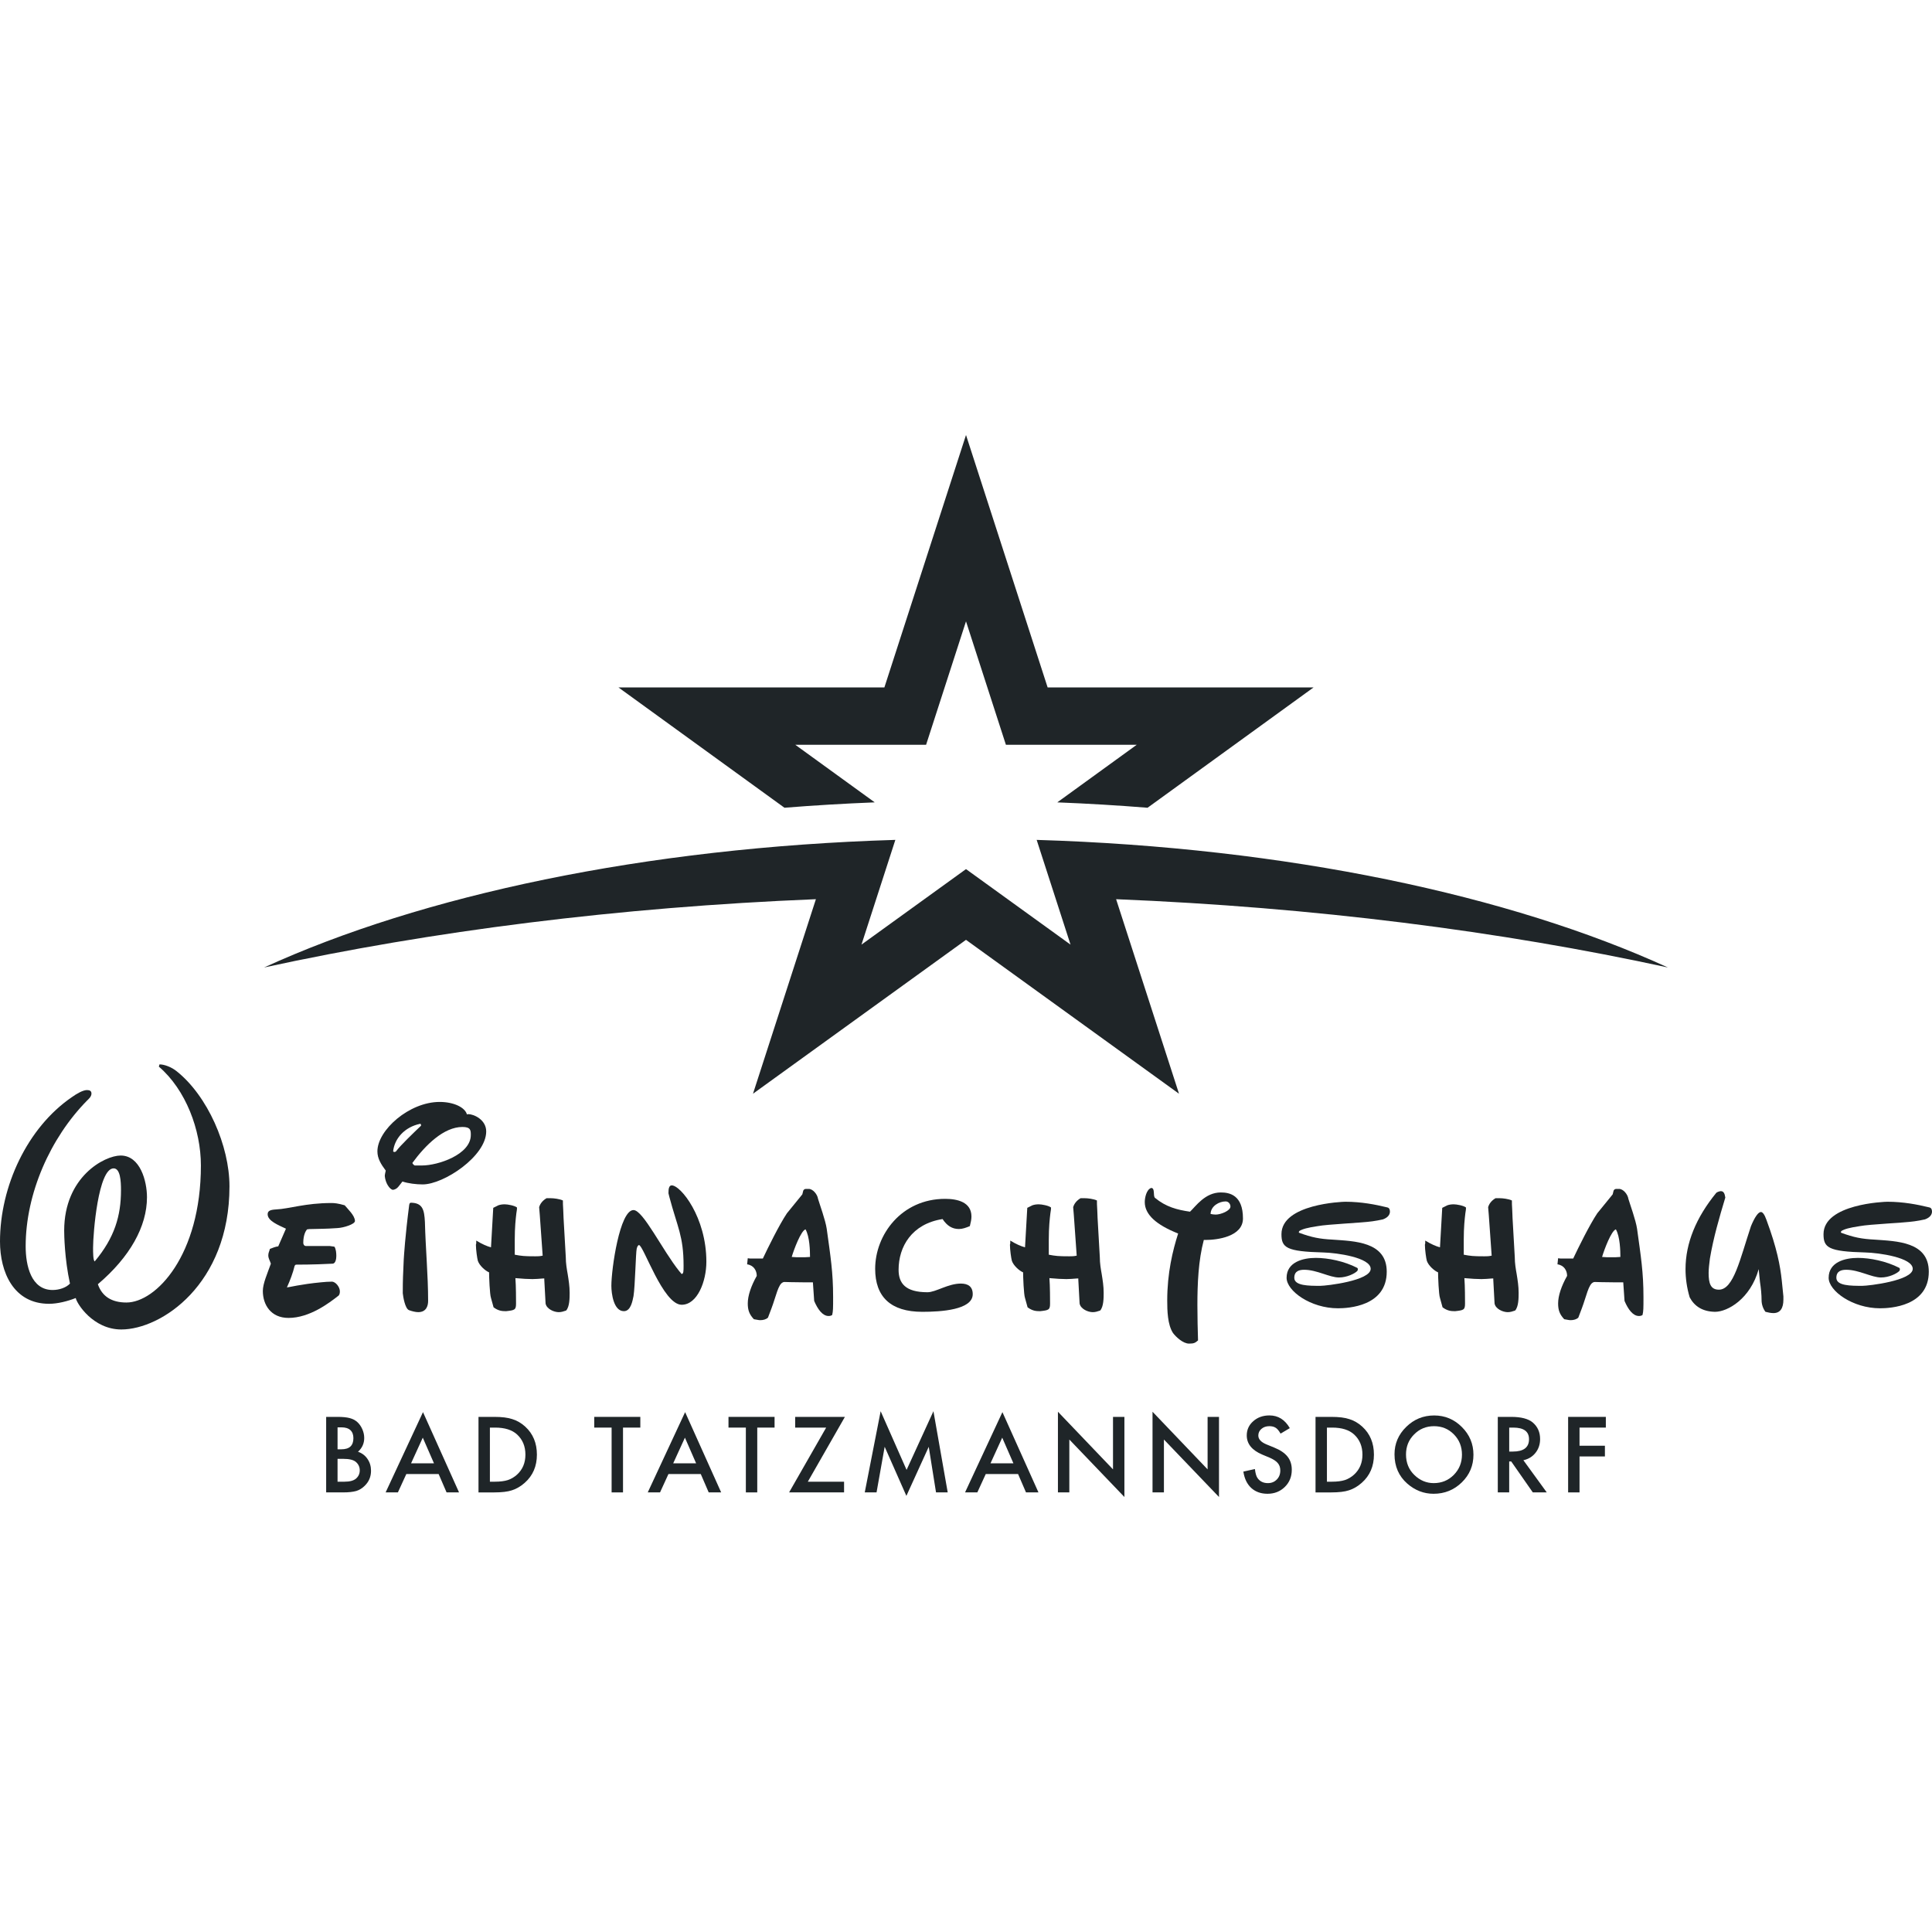
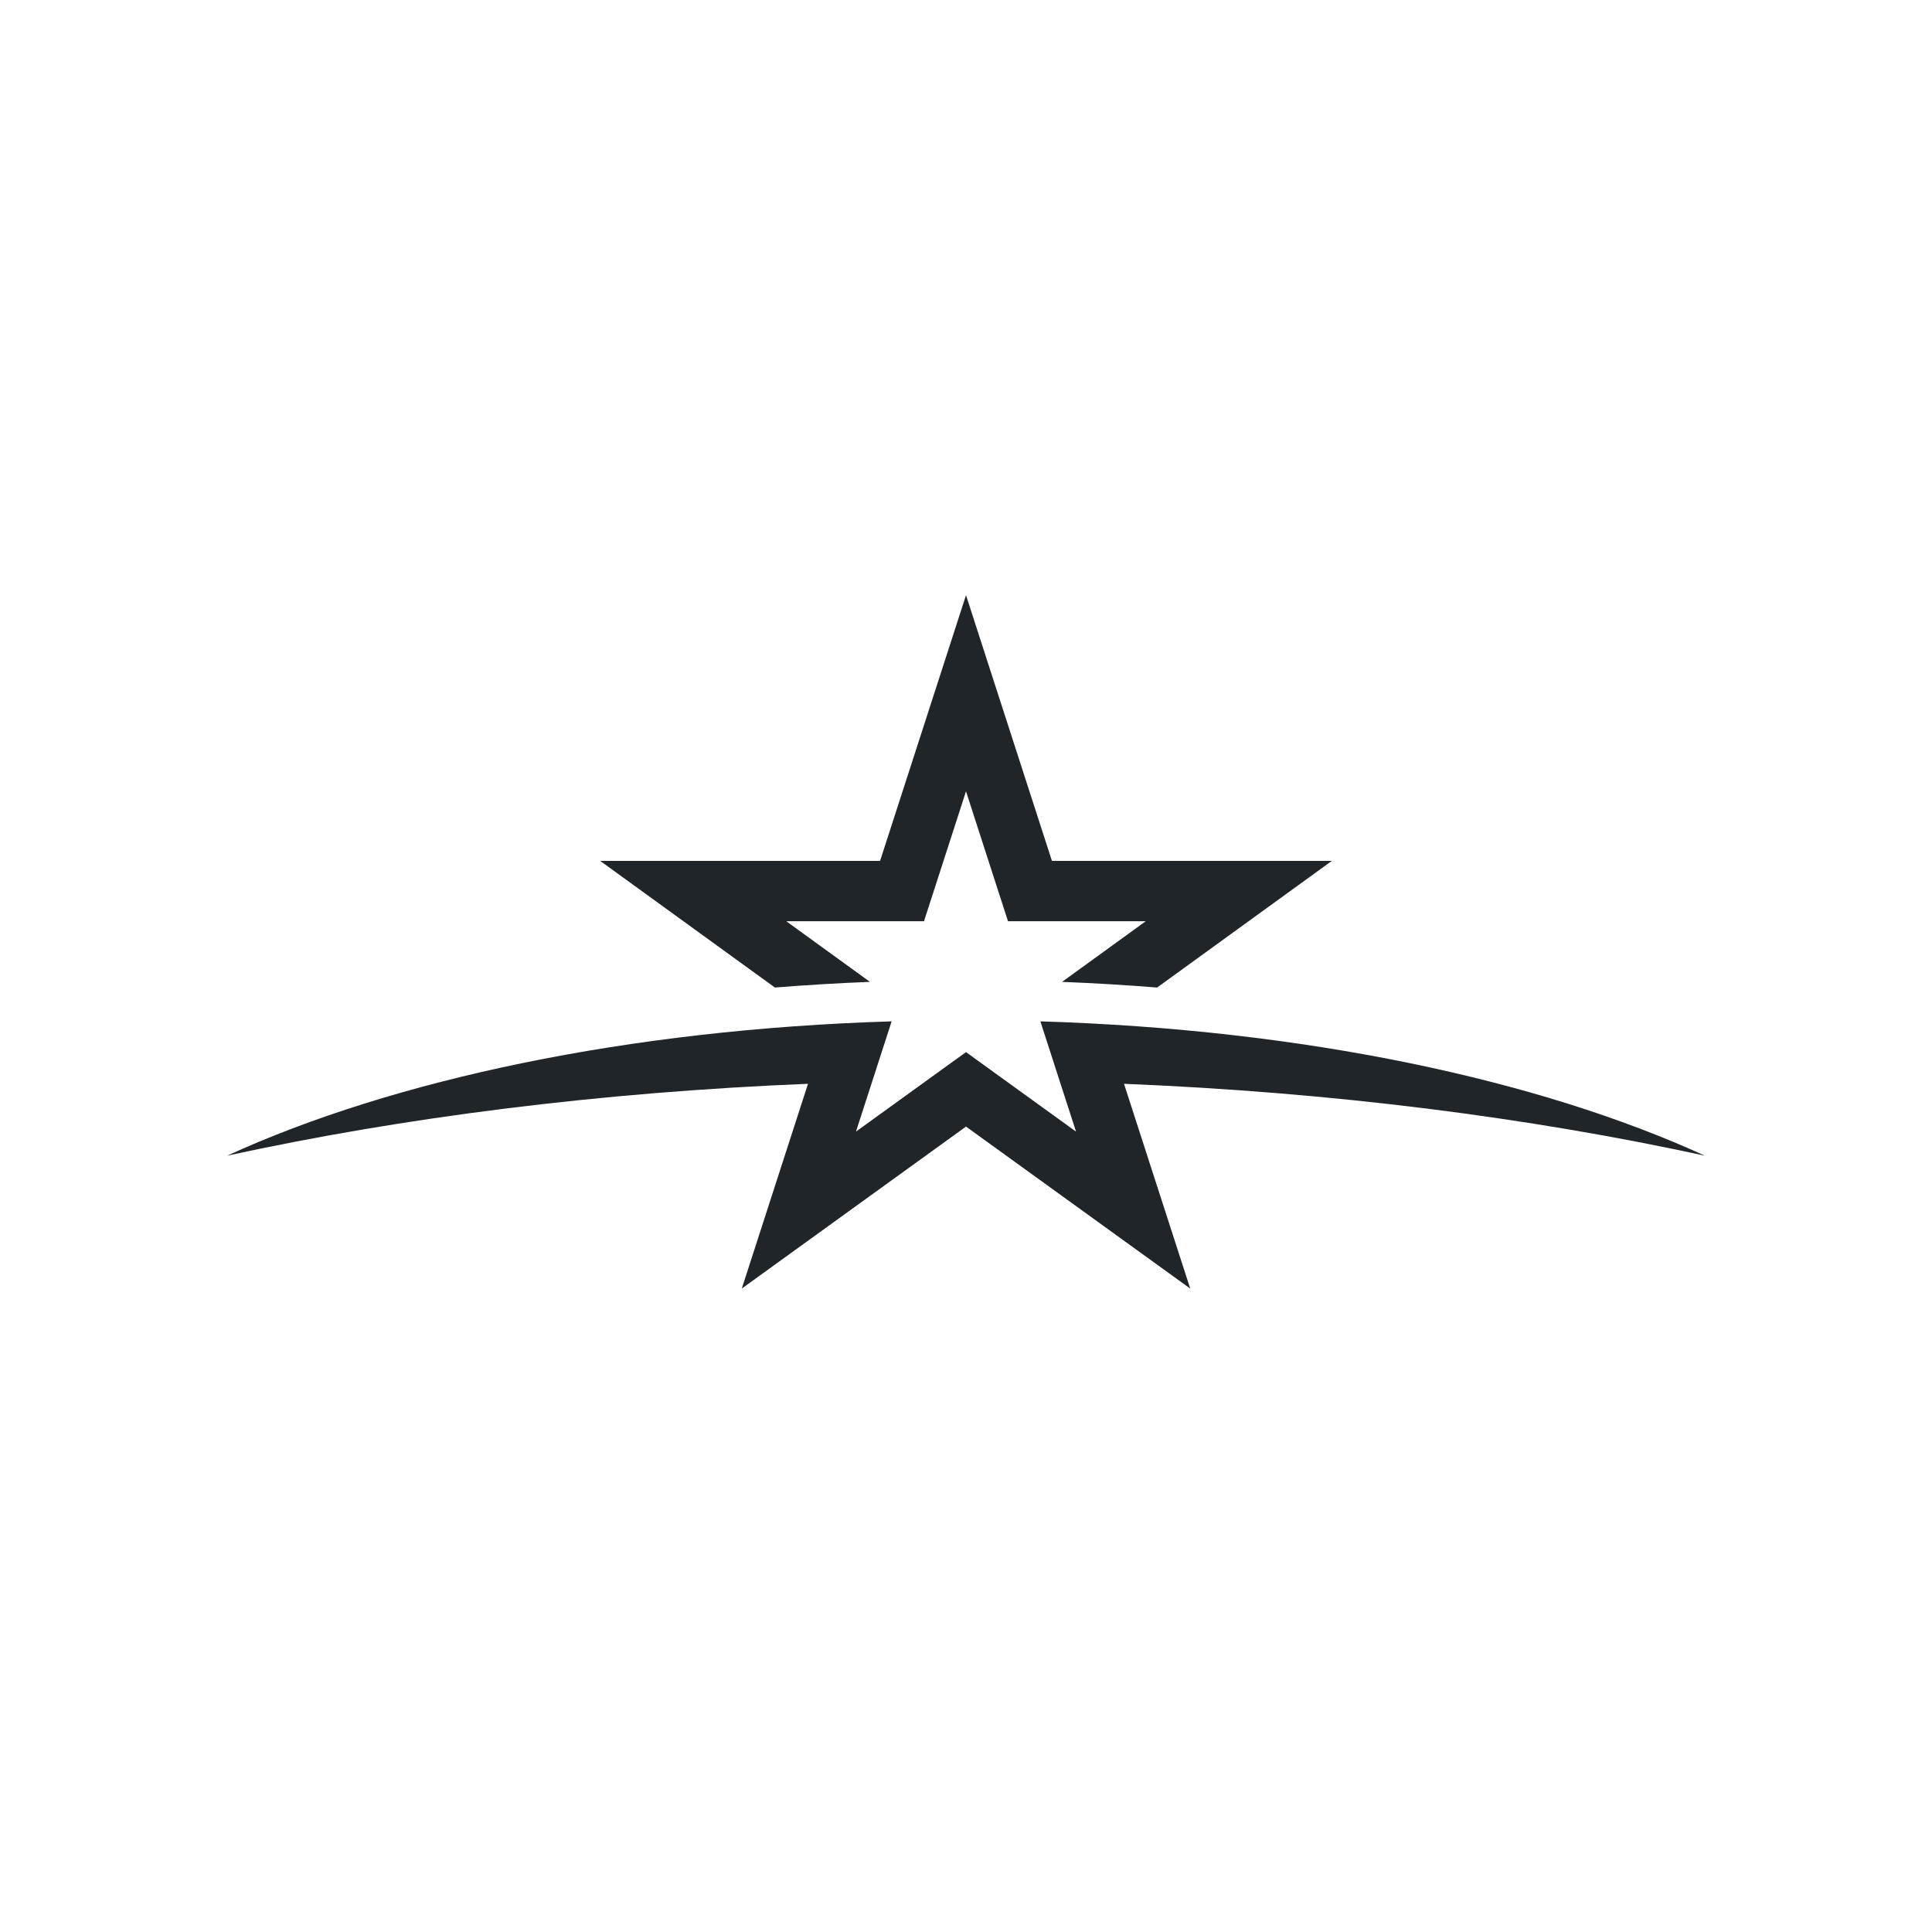
- <svg xmlns="http://www.w3.org/2000/svg" data-bbox="150 600.31 2000 1099.38" viewBox="150 150 2000 2000" data-type="color">
-   <g>
-     <rect x="150" y="150" width="2000" height="2000" fill="#ffffff" />
-     <path d="m1244.48 980.61 82.26-59.62h-135.43L1150 793.22l-41.31 127.76H973.26l82.26 59.62c-31.62 1.25-62.79 3.12-93.45 5.57L790.23 861.63h275.28l84.5-261.32 84.5 261.32h275.28l-171.84 124.55c-30.68-2.46-61.85-4.33-93.47-5.57z" fill="#1f2528" data-color="1" />
-     <path d="M423.37 1151.53c163.41-74.79 394.36-124.21 653.49-132.09l-6.31 19.5-28.76 88.93 108.21-78.18 108.21 78.18-15.87-49.07-19.19-59.35c259.12 7.88 490.08 57.3 653.48 132.09-173.52-37.73-366.55-62.35-571.24-70.69l65.12 201.38L1150 1122.92l-220.5 159.3 65.12-201.38c-204.71 8.34-397.73 32.96-571.25 70.69z" fill="#1f2528" data-color="1" />
-     <path d="m1262.09 975.31 83.3-60.38h-149.68L1150 773.56l-45.72 141.37H954.61l83.31 60.38c-24.78 1.16-49.62 2.72-74.1 4.66l-154.94-112.3h261.02l80.1-247.7 80.1 247.7h261.02l-154.94 112.3c-24.47-1.93-49.31-3.5-74.09-4.66z" fill="#1f2528" data-color="1" />
-     <path d="M994.37 1074.79c-178.76 7.28-350.62 26.89-511.84 58.36 69.2-26.85 147.26-49.26 232.9-66.84 110.69-22.71 229.41-36.35 353.02-40.56l-38.11 117.83 119.66-86.44 119.66 86.44-38.1-117.83c123.61 4.2 242.33 17.84 353.02 40.56 85.64 17.57 163.7 39.99 232.9 66.84-161.22-31.47-333.08-51.08-511.84-58.36l-8.67-.35 62.1 192.05L1150 1115.45l-209.06 151.03 62.1-192.05-8.67.36z" fill="#1f2528" data-color="1" />
-     <path d="M315.12 1251.85c5.32 0 12.62 2.99 17.61 6.98 32.23 25.58 54.82 77.41 54.82 119.27 0 101.66-70.77 148.17-111.96 148.17-29.24 0-46.18-26.91-47.18-32.56-8.31 3.32-18.94 5.98-27.58 5.98-36.88 0-50.83-32.89-50.83-64.45 0-57.14 28.24-117.94 74.42-149.5 4.65-3.32 11.3-7.31 15.61-7.31 2.99 0 4.65 1 4.65 3.65 0 3.32-3.32 5.98-4.65 7.31-37.87 38.54-63.46 96.01-63.46 150.83 0 19.93 5.65 45.18 27.91 45.18 6.64 0 13.95-2.33 17.94-6.64-5.65-25.91-5.98-50.83-5.98-54.82 0-55.81 41.86-77.74 58.47-77.74 20.27 0 27.24 26.58 27.24 43.19 0 30.23-17.61 61.79-50.83 90.03 4.32 12.62 14.29 18.94 29.57 18.94 30.57 0 77.08-48.84 77.08-141.86 0-36.88-15.61-78.41-43.52-102.33l.67-2.32zm-39.87 130.23c0-9.3-.66-22.59-7.64-22.59-15.95 0-21.26 67.44-21.26 82.06 0 4.98 0 12.96 1.66 14.29 20.6-24.59 27.24-47.18 27.24-73.76z" fill="#1f2528" data-color="1" />
-     <path d="M499.83 1491.72c-8.97 6.98-29.24 22.59-51.16 22.59-18.27 0-26.58-13.62-26.58-27.91 0-7.64 4.65-17.94 8.31-28.24-1-3.32-2.66-5.32-2.66-8.64 0-2.66 1-3.99 1.66-6.65 2.66-1 5.65-2.33 8.64-2.66l7.97-18.27c-7.64-3.66-18.94-7.97-18.94-14.95 0-3.66 2.99-4.65 8.64-4.98 13.95-.66 30.23-6.64 57.48-6.64 2.99 0 6.64.33 13.62 2.33 2.99 3.66 10.63 10.63 10.63 16.28 0 3.32-11.63 6.98-17.94 7.31-14.29 1-17.61.66-26.58 1-1.66 0-3.32 0-4.98.33-1.33 1.33-3.99 5.65-3.99 13.95 0 1.33.66 3.32 2.99 3.32h24.58l4.65.66c1.66 2.33 1.99 6.64 1.99 9.63 0 2.66-.66 7.64-3.65 7.97-5.98.33-20.93 1-37.54 1-.66 0-1.33 0-1.99 1.33-1.66 6.98-4.65 14.95-7.97 22.26 1.66 0 14.29-3.32 35.55-5.32 3.32-.33 7.64-.66 10.96-.66 3.99 0 8.31 5.65 8.31 9.97 0 2-.33 3.99-2 4.99z" fill="#1f2528" data-color="1" />
-     <path d="M634.72 1303.34c5.65 0 18.6 5.65 18.6 17.94 0 25.58-43.85 54.82-65.78 54.82-6.64 0-14.95-1-20.93-2.99-3.65 4.32-4.98 7.97-9.97 8.64-3.32-.66-7.64-6.98-8.31-14.29 0-1.66.66-3.99 1-5.65-4.98-6.65-8.64-12.62-8.64-19.93 0-21.93 32.89-51.16 64.45-51.16 14.62 0 26.25 5.65 28.24 12.96.34-.01.67-.34 1.34-.34zm-76.42 39.2c.66 0 1.33-.33 1.66-.66 4.32-5.98 18.27-19.27 25.91-26.58v-.33c0-.33 0-1-.66-1.66-16.61 3.32-26.91 15.61-28.24 28.57.34.33.67.66 1.33.66zm31.57 72.43c.66 26.91 3.32 55.15 3.32 81.73 0 5.32-1.99 11.63-10.3 11.63-2.66 0-6.64-1-9.3-1.99-4.32-1.33-6.31-14.29-6.64-17.61 0-16.94.33-17.28 1-34.88.33-4.65 1.33-22.92 5.65-56.48.33-1.66.66-2.33 1.99-2.33 11.95.33 13.61 7.31 14.28 19.93zm-10.3-58.47h7.31c16.61 0 50.5-11.3 50.5-31.56 0-4.65 0-8.31-8.64-8.31-19.27 0-38.21 18.6-51.83 37.21 0 .66 1.66 2.66 2.66 2.66z" fill="#1f2528" data-color="1" />
-     <path d="M715.78 1390.39h4.65c2.66 0 8.64.66 12.29 2.33 0 1.99 0 5.65.33 9.64 0 2.33.33 5.32.33 8.31l2.33 40.86c0 6.31 1 11.96 1.99 17.61 1 6.31 1.99 12.29 1.99 19.27 0 4.98 0 14.29-3.65 18.27-2.99 1-4.98 1.66-7.64 1.66-4.98 0-12.62-3.32-13.62-8.97l-1.33-24.59v-1.33h-1c-4.32.33-7.97.66-11.3.66-4.65 0-9.97-.33-17.61-1 .66 7.97.66 22.92.66 26.25 0 6.64-1.33 6.98-10.3 7.97-4.32 0-7.97-.33-12.96-3.99l-2.66-9.63c-1.33-3.65-1.99-22.26-1.99-26.58-3.99-1.66-9.97-6.98-11.63-11.96-.66-2.33-1.99-11.29-1.99-16.61 0-.66.33-1 .33-1.33v-2.99c5.98 3.65 11.3 5.98 15.28 6.98l2.33-40.86 5.32-2.66c1.99-.66 3.99-1 6.64-1 2.99 0 10.3 1.33 12.62 3.32 0 2.66-.33 3.32-.66 5.98-.66 5.65-1.66 13.95-1.66 27.58v15.28c6.98 1.33 9.97 1.66 21.26 1.66 2.99 0 4.32 0 7.64-.66l-2.99-42.19-.66-7.97c1.01-3.67 3.67-6.99 7.66-9.31z" fill="#1f2528" data-color="1" />
-     <path d="M842.03 1384.07c0-2.66.33-6.98 3.32-6.98 9.3 0 35.88 32.89 35.88 79.07 0 20.27-9.3 44.52-25.58 44.52-19.27 0-39.54-61.8-44.19-61.8-.66 0-1.66 1-2.33 3.66-1 3.99-1.66 38.87-3.32 49.17-1 4.65-2.66 15.61-9.97 15.61-10.63 0-12.96-18.27-12.96-26.25 0-17.28 8.64-78.41 22.92-78.41 9.97 0 29.9 41.53 47.51 63.46 1.33 1.33 1.99 2.66 2.33 2.66 1.99 0 1.99-2.99 1.99-8.64 0-30.57-6.31-39.53-14.62-70.76l-1-3.99v-1.32z" fill="#1f2528" data-color="1" />
-     <path d="M985.21 1380.75h1.99c4.32 0 8.97 5.65 9.63 10.3 1.66 5.65 7.64 21.93 8.97 30.9 3.99 28.9 6.64 45.18 6.64 70.76 0 11.63 0 14.62-1 18.61-1 .66-2.33 1-3.65 1-6.31 0-11.3-6.98-14.95-15.61l-1.33-19.27h-10.63c-11.63 0-15.61-.33-18.27-.33-1 0-1.66 0-1.99.33-4.98 1.66-7.31 14.62-11.96 26.91l-3.65 9.63c-1.66 1.66-4.65 2.66-7.97 2.66-1.99 0-3.99-.66-6.64-1-4.65-4.98-6.31-9.3-6.31-16.28 0-7.97 3.32-17.94 9.3-28.57 0-5.32-2.99-10.96-9.97-11.96l.66-6.31c1.33.33 2.99.33 4.65.33h10.96c5.32-11.3 16.94-34.88 24.92-46.84l15.95-19.6 1-3.99c.99-1.67 1.99-1.67 3.65-1.67zm-6.31 70.77c2.99 0 6.64 0 9.63-.33 0-6.31-.33-20.93-4.65-28.57-4.65 1.33-11.96 20.6-14.29 28.57 3 .33 6.32.33 9.31.33z" fill="#1f2528" data-color="1" />
-     <path d="M1156.97 1489.72c0 16.28-32.89 18.27-52.16 18.27-32.89 0-48.84-15.61-48.84-44.52 0-35.22 27.24-72.43 72.43-72.43 12.62 0 27.24 3.32 27.24 18.27 0 2.99-.66 5.98-1.66 9.97-3.99 1.66-7.64 2.99-11.3 2.99-6.98 0-12.29-3.32-16.94-10.3-31.89 4.98-45.52 28.57-45.52 52.49 0 13.95 6.98 23.26 29.9 23.26 8.64 0 21.26-8.97 34.55-8.97 7.32.01 12.3 3 12.3 10.97z" fill="#1f2528" data-color="1" />
-     <path d="M1268.6 1390.39h4.65c2.66 0 8.64.66 12.29 2.33 0 1.99 0 5.65.33 9.64 0 2.33.33 5.32.33 8.31l2.33 40.86c0 6.31 1 11.96 1.99 17.61 1 6.31 1.99 12.29 1.99 19.27 0 4.98 0 14.29-3.65 18.27-2.99 1-4.98 1.66-7.64 1.66-4.98 0-12.62-3.32-13.62-8.97l-1.33-24.59v-1.33h-1c-4.32.33-7.97.66-11.3.66-4.65 0-9.97-.33-17.61-1 .66 7.97.66 22.92.66 26.25 0 6.64-1.33 6.98-10.3 7.97-4.32 0-7.97-.33-12.96-3.99l-2.66-9.63c-1.33-3.65-1.99-22.26-1.99-26.58-3.99-1.66-9.97-6.98-11.63-11.96-.67-2.33-1.99-11.29-1.99-16.61 0-.66.33-1 .33-1.33v-2.99c5.98 3.65 11.3 5.98 15.28 6.98l2.33-40.86 5.32-2.66c1.99-.66 3.99-1 6.65-1 2.99 0 10.3 1.33 12.62 3.32 0 2.66-.33 3.32-.66 5.98-.66 5.65-1.66 13.95-1.66 27.58v15.28c6.98 1.33 9.97 1.66 21.26 1.66 2.99 0 4.32 0 7.64-.66l-2.99-42.19-.66-7.97c1.01-3.67 3.67-6.99 7.65-9.31z" fill="#1f2528" data-color="1" />
-     <path d="M1380.9 1540.89c-6.31 0-13.62-6.98-16.61-10.96-5.65-8.64-5.98-23.26-5.98-33.55 0-28.57 5.65-51.83 11.3-69.44-22.59-8.97-34.55-19.6-34.55-32.56 0-4.32 1.66-12.96 6.64-14.62 4.32 0 1.66 8.31 3.99 10.3 11.3 9.3 22.59 12.29 36.21 14.29 5.98-5.65 15.61-19.93 31.89-19.93 8.97 0 22.92 2.66 22.92 26.91 0 18.94-26.91 22.26-38.54 22.26h-1.99c-5.65 21.26-6.64 45.52-6.64 67.44 0 12.96.33 25.58.66 36.55-2.99 2.64-4.32 3.31-9.3 3.31zm27.57-133.56c5.32 0 15.28-3.99 15.28-8.31 0-2.66-1.99-5.32-4.98-5.32-6.64 0-15.28 4.65-15.61 12.96 1.66.34 3.32.67 5.31.67z" fill="#1f2528" data-color="1" />
-     <path d="M1494.51 1425.6c0 .33.33.66.66.66 12.62 4.65 20.93 6.31 34.22 6.98 22.59 1.66 56.15 1.99 56.15 33.22 0 35.88-39.87 37.87-50.5 37.87-28.24 0-53.16-17.94-53.16-31.56 0-16.28 16.94-20.6 30.23-20.6 12.62 0 29.24 3.32 42.86 10.3.33.33.66.66.66 1.33 0 1-.33 1.66-.66 1.99-2.66 2.66-10.63 6.65-18.94 6.65-9.64 0-22.92-7.97-35.88-7.97-4.65 0-10.3 1-10.3 8.31 0 8.31 14.95 8.31 26.91 8.31 6.31 0 52.16-5.32 52.16-17.61 0-11.63-34.88-16.61-49.17-16.94-38.21-1-43.19-4.98-43.19-18.94 0-31.23 63.12-33.56 66.11-33.56 16.61 0 31.56 2.99 42.53 5.65 2.33.33 3.66 1.33 3.66 4.98-.33 3.99-3.66 6.31-7.31 7.64-2.66.66-8.31 1.66-10.96 1.99-11.63 1.66-45.85 2.99-56.48 4.98-10.96 1.66-15.61 2.99-18.94 4.98-.32.34-.66 1.01-.66 1.34z" fill="#1f2528" data-color="1" />
-     <path d="M1698.17 1390.39h4.65c2.66 0 8.64.66 12.29 2.33 0 1.99 0 5.65.33 9.64 0 2.33.33 5.32.33 8.31l2.33 40.86c0 6.31 1 11.96 1.99 17.61 1 6.31 1.99 12.29 1.99 19.27 0 4.98 0 14.29-3.65 18.27-2.99 1-4.98 1.66-7.64 1.66-4.98 0-12.62-3.32-13.62-8.97l-1.33-24.59v-1.33h-1c-4.32.33-7.97.66-11.3.66-4.65 0-9.97-.33-17.61-1 .66 7.97.66 22.92.66 26.25 0 6.64-1.33 6.98-10.3 7.97-4.32 0-7.97-.33-12.96-3.99l-2.66-9.63c-1.33-3.65-1.99-22.26-1.99-26.58-3.99-1.66-9.97-6.98-11.63-11.96-.66-2.33-1.99-11.29-1.99-16.61 0-.66.33-1 .33-1.33v-2.99c5.98 3.65 11.3 5.98 15.28 6.98l2.33-40.86 5.32-2.66c1.99-.66 3.99-1 6.65-1 2.99 0 10.3 1.33 12.62 3.32 0 2.66-.33 3.32-.66 5.98-.66 5.65-1.66 13.95-1.66 27.58v15.28c6.98 1.33 9.97 1.66 21.26 1.66 2.99 0 4.32 0 7.64-.66l-2.99-42.19-.66-7.97c1-3.67 3.66-6.99 7.65-9.31z" fill="#1f2528" data-color="1" />
-     <path d="M1824.08 1380.75h1.99c4.32 0 8.97 5.65 9.63 10.3 1.66 5.65 7.64 21.93 8.97 30.9 3.99 28.9 6.64 45.18 6.64 70.76 0 11.63 0 14.62-1 18.61-1 .66-2.33 1-3.65 1-6.31 0-11.3-6.98-14.95-15.61l-1.33-19.27h-10.63c-11.63 0-15.61-.33-18.27-.33-1 0-1.66 0-1.99.33-4.98 1.66-7.31 14.62-11.96 26.91l-3.65 9.63c-1.66 1.66-4.65 2.66-7.97 2.66-1.99 0-3.99-.66-6.64-1-4.65-4.98-6.31-9.3-6.31-16.28 0-7.97 3.32-17.94 9.3-28.57 0-5.32-2.99-10.96-9.97-11.96l.66-6.31c1.33.33 2.99.33 4.65.33h10.96c5.32-11.3 16.94-34.88 24.92-46.84l15.95-19.6 1-3.99c1-1.67 1.99-1.67 3.65-1.67zm-6.31 70.77c2.99 0 6.64 0 9.64-.33 0-6.31-.33-20.93-4.65-28.57-4.65 1.33-11.96 20.6-14.29 28.57 2.99.33 6.31.33 9.3.33z" fill="#1f2528" data-color="1" />
-     <path d="M1894.85 1463.81c0-26.91 10.96-53.49 31.89-79.07 1.33-1 3.65-1.66 4.65-1.66 2.66 0 3.99 1.99 4.65 6.64-6.31 20.93-12.29 41.53-15.95 63.12-.66 5.32-1.33 10.63-1.33 14.95 0 10.63 1.99 17.28 10.63 17.28 15.28 0 21.93-31.89 33.22-65.78 3.99-9.64 7.64-14.62 10.3-14.62 1.66 0 3.65 2.33 5.65 7.97 10.96 29.57 14.29 47.51 15.95 63.12l1.66 16.28v3.32c0 8.97-3.32 13.95-10.3 13.95-2.99 0-5.32-.66-8.3-1.33-2.66-3.65-3.99-7.97-3.99-11.96 0-5.65-.66-12.62-1.66-18.94l-1.33-13.29c-8.64 30.9-32.23 44.19-45.18 44.19h-.33c-12.62-.33-20.93-5.65-25.91-14.95-2.99-9.95-4.32-19.92-4.32-29.22z" fill="#1f2528" data-color="1" />
-     <path d="M2055.65 1425.6c0 .33.33.66.66.66 12.62 4.65 20.93 6.31 34.22 6.98 22.59 1.66 56.15 1.99 56.15 33.22 0 35.88-39.87 37.87-50.5 37.87-28.24 0-53.16-17.94-53.16-31.56 0-16.28 16.94-20.6 30.23-20.6 12.62 0 29.24 3.32 42.86 10.3.33.33.66.66.66 1.33 0 1-.33 1.66-.66 1.99-2.66 2.66-10.63 6.65-18.94 6.65-9.64 0-22.92-7.97-35.88-7.97-4.65 0-10.3 1-10.3 8.31 0 8.31 14.95 8.31 26.91 8.31 6.31 0 52.16-5.32 52.16-17.61 0-11.63-34.88-16.61-49.17-16.94-38.21-1-43.19-4.98-43.19-18.94 0-31.23 63.12-33.56 66.11-33.56 16.61 0 31.56 2.99 42.53 5.65 2.33.33 3.66 1.33 3.66 4.98-.33 3.99-3.66 6.31-7.31 7.64-2.66.66-8.3 1.66-10.96 1.99-11.63 1.66-45.85 2.99-56.48 4.98-10.96 1.66-15.61 2.99-18.94 4.98-.33.34-.66 1.01-.66 1.34z" fill="#1f2528" data-color="1" />
-     <path d="M487.64 1694.93v-78.18h11.75c5.23 0 9.4.41 12.51 1.22 3.14.81 5.79 2.18 7.95 4.1 2.19 1.99 3.93 4.47 5.22 7.44 1.32 3 1.97 6.04 1.97 9.11 0 5.6-2.14 10.35-6.43 14.23 4.15 1.42 7.43 3.9 9.82 7.44 2.43 3.51 3.65 7.6 3.65 12.25 0 6.11-2.16 11.27-6.48 15.49-2.6 2.6-5.52 4.41-8.76 5.42-3.54.98-7.98 1.47-13.32 1.47h-17.88zm11.79-44.61h3.7c4.39 0 7.6-.97 9.65-2.91 2.04-1.94 3.06-4.8 3.06-8.58 0-3.68-1.05-6.47-3.14-8.38-2.09-1.91-5.13-2.86-9.11-2.86h-4.15v22.73zm0 33.52h7.29c5.33 0 9.25-1.05 11.75-3.14 2.63-2.26 3.95-5.13 3.95-8.61 0-3.37-1.27-6.21-3.8-8.51-2.46-2.26-6.87-3.39-13.22-3.39h-5.97v23.65z" fill="#1f2528" data-color="1" />
-     <path d="M604.08 1675.94h-33.47l-8.71 18.99h-12.7l38.68-83.09 37.32 83.09h-12.91l-8.21-18.99zm-4.81-11.09-11.6-26.58-12.15 26.58h23.75z" fill="#1f2528" data-color="1" />
-     <path d="M645.34 1694.93v-78.18h16.41c7.86 0 14.08.78 18.63 2.33 4.89 1.52 9.33 4.1 13.32 7.75 8.07 7.36 12.1 17.03 12.1 29.01 0 12.02-4.2 21.74-12.61 29.17-4.22 3.71-8.64 6.3-13.27 7.75-4.32 1.45-10.45 2.18-18.38 2.18h-16.2zm11.8-11.09h5.32c5.3 0 9.7-.56 13.22-1.67 3.51-1.18 6.68-3.05 9.52-5.62 5.81-5.3 8.71-12.2 8.71-20.71 0-8.57-2.87-15.53-8.61-20.86-5.17-4.76-12.78-7.14-22.84-7.14h-5.32v56z" fill="#1f2528" data-color="1" />
-     <path d="M794.94 1627.84v67.09h-11.8v-67.09h-17.98v-11.09h47.7v11.09h-17.92z" fill="#1f2528" data-color="1" />
-     <path d="M875.44 1675.94h-33.47l-8.71 18.99h-12.71l38.68-83.09 37.32 83.09h-12.91l-8.2-18.99zm-4.81-11.09-11.6-26.58-12.15 26.58h23.75z" fill="#1f2528" data-color="1" />
-     <path d="M933.91 1627.84v67.09h-11.8v-67.09h-17.98v-11.09h47.7v11.09h-17.92z" fill="#1f2528" data-color="1" />
-     <path d="M986.26 1683.84h37.52v11.09h-56.91l38.38-67.09h-32.1v-11.09h51.49l-38.38 67.09z" fill="#1f2528" data-color="1" />
-     <path d="m1045.19 1694.93 16.46-84.05 26.84 60.76 27.8-60.76 14.78 84.05h-12.1l-7.54-47.19-23.14 50.79-22.48-50.84-8.41 47.24h-12.21z" fill="#1f2528" data-color="1" />
-     <path d="M1203.91 1675.94h-33.47l-8.71 18.99h-12.71l38.68-83.09 37.32 83.09h-12.91l-8.2-18.99zm-4.81-11.09-11.6-26.58-12.15 26.58h23.75z" fill="#1f2528" data-color="1" />
-     <path d="M1245.17 1694.93v-83.5l57.01 59.65v-54.33h11.8v82.94l-57.01-59.5v54.74h-11.8z" fill="#1f2528" data-color="1" />
-     <path d="M1343.09 1694.93v-83.5l57.01 59.65v-54.33h11.8v82.94l-57.01-59.5v54.74h-11.8z" fill="#1f2528" data-color="1" />
-     <path d="m1485.21 1628.4-9.57 5.67c-1.79-3.11-3.49-5.13-5.11-6.08-1.69-1.08-3.87-1.62-6.53-1.62-3.27 0-5.99.93-8.15 2.79-2.16 1.82-3.24 4.12-3.24 6.89 0 3.81 2.84 6.89 8.51 9.22l7.8 3.19c6.35 2.57 10.99 5.7 13.92 9.39 2.94 3.7 4.41 8.23 4.41 13.59 0 7.19-2.4 13.13-7.19 17.82-4.83 4.73-10.82 7.09-17.97 7.09-6.79 0-12.39-2.01-16.81-6.02-4.35-4.02-7.07-9.67-8.15-16.96l11.95-2.63c.54 4.59 1.48 7.76 2.84 9.52 2.43 3.38 5.97 5.06 10.63 5.06 3.68 0 6.73-1.23 9.16-3.7 2.43-2.46 3.65-5.59 3.65-9.37 0-1.52-.21-2.91-.63-4.18-.42-1.27-1.08-2.43-1.97-3.49-.89-1.06-2.05-2.06-3.47-2.99-1.42-.93-3.11-1.81-5.06-2.66l-7.54-3.14c-10.7-4.52-16.05-11.14-16.05-19.85 0-5.87 2.24-10.78 6.73-14.73 4.49-3.98 10.08-5.97 16.76-5.97 8.98-.01 16.01 4.38 21.08 13.16z" fill="#1f2528" data-color="1" />
-     <path d="M1511.83 1694.93v-78.18h16.41c7.86 0 14.08.78 18.63 2.33 4.89 1.52 9.33 4.1 13.32 7.75 8.07 7.36 12.1 17.03 12.1 29.01 0 12.02-4.2 21.74-12.61 29.17-4.22 3.71-8.64 6.3-13.27 7.75-4.32 1.45-10.45 2.18-18.38 2.18h-16.2zm11.8-11.09h5.32c5.3 0 9.7-.56 13.22-1.67 3.51-1.18 6.68-3.05 9.52-5.62 5.81-5.3 8.71-12.2 8.71-20.71 0-8.57-2.87-15.53-8.61-20.86-5.16-4.76-12.78-7.14-22.84-7.14h-5.32v56z" fill="#1f2528" data-color="1" />
-     <path d="M1593.59 1655.48c0-11 4.03-20.46 12.1-28.35 8.03-7.9 17.69-11.85 28.96-11.85 11.14 0 20.69 3.98 28.66 11.95 8 7.97 12 17.54 12 28.71 0 11.24-4.02 20.78-12.05 28.61-8.07 7.87-17.81 11.8-29.22 11.8-10.09 0-19.16-3.49-27.19-10.48-8.83-7.73-13.26-17.86-13.26-30.39zm11.9.16c0 8.64 2.9 15.75 8.71 21.32 5.77 5.57 12.44 8.36 20 8.36 8.2 0 15.12-2.84 20.76-8.51 5.64-5.74 8.46-12.73 8.46-20.96 0-8.34-2.79-15.32-8.35-20.96-5.54-5.67-12.39-8.51-20.56-8.51-8.14 0-15.01 2.84-20.61 8.51-5.61 5.59-8.41 12.51-8.41 20.75z" fill="#1f2528" data-color="1" />
-     <path d="m1727 1661.61 24.2 33.32h-14.43l-22.33-32h-2.13v32h-11.8v-78.18h13.82c10.33 0 17.79 1.94 22.38 5.82 5.06 4.32 7.6 10.03 7.6 17.11 0 5.54-1.59 10.3-4.76 14.28-3.16 3.99-7.35 6.54-12.55 7.65zm-14.68-8.96h3.75c11.17 0 16.76-4.27 16.76-12.81 0-8-5.44-12-16.3-12h-4.2v24.81z" fill="#1f2528" data-color="1" />
-     <path d="M1812.36 1627.84h-27.24v18.78h26.28v11.09h-26.28v37.22h-11.8v-78.18h39.04v11.09z" fill="#1f2528" data-color="1" />
-   </g>
+ <svg xmlns="http://www.w3.org/2000/svg" viewBox="200 15 1900 1900">
+   <rect x="200" y="15" width="1900" height="1900" fill="#ffffff" />
+   <path d="m1244.48 980.61 82.26-59.62h-135.43L1150 793.22l-41.31 127.76H973.26l82.26 59.62c-31.62 1.25-62.79 3.12-93.45 5.57L790.23 861.63h275.28l84.5-261.32 84.5 261.32h275.28l-171.84 124.55c-30.68-2.46-61.85-4.33-93.47-5.57z" fill="#1f2528" data-color="1" />
+   <path d="M423.37 1151.53c163.41-74.79 394.36-124.21 653.49-132.09l-6.31 19.5-28.76 88.93 108.21-78.18 108.21 78.18-15.87-49.07-19.19-59.35c259.12 7.88 490.08 57.3 653.48 132.09-173.52-37.73-366.55-62.35-571.24-70.69l65.12 201.38L1150 1122.92l-220.5 159.3 65.12-201.38c-204.71 8.34-397.73 32.96-571.25 70.69z" fill="#1f2528" data-color="1" />
+   <path d="m1262.09 975.31 83.3-60.38h-149.68L1150 773.56l-45.72 141.37H954.61l83.31 60.38c-24.78 1.16-49.62 2.72-74.1 4.66l-154.94-112.3h261.02l80.1-247.7 80.1 247.7h261.02l-154.94 112.3c-24.47-1.93-49.31-3.5-74.09-4.66z" fill="#1f2528" data-color="1" />
+   <path d="M994.37 1074.79c-178.76 7.28-350.62 26.89-511.84 58.36 69.2-26.85 147.26-49.26 232.9-66.84 110.69-22.71 229.41-36.35 353.02-40.56l-38.11 117.83 119.66-86.44 119.66 86.44-38.1-117.83c123.61 4.2 242.33 17.84 353.02 40.56 85.64 17.57 163.7 39.99 232.9 66.84-161.22-31.47-333.08-51.08-511.84-58.36l-8.67-.35 62.1 192.05L1150 1115.45l-209.06 151.03 62.1-192.05-8.67.36z" fill="#1f2528" data-color="1" />
</svg>
